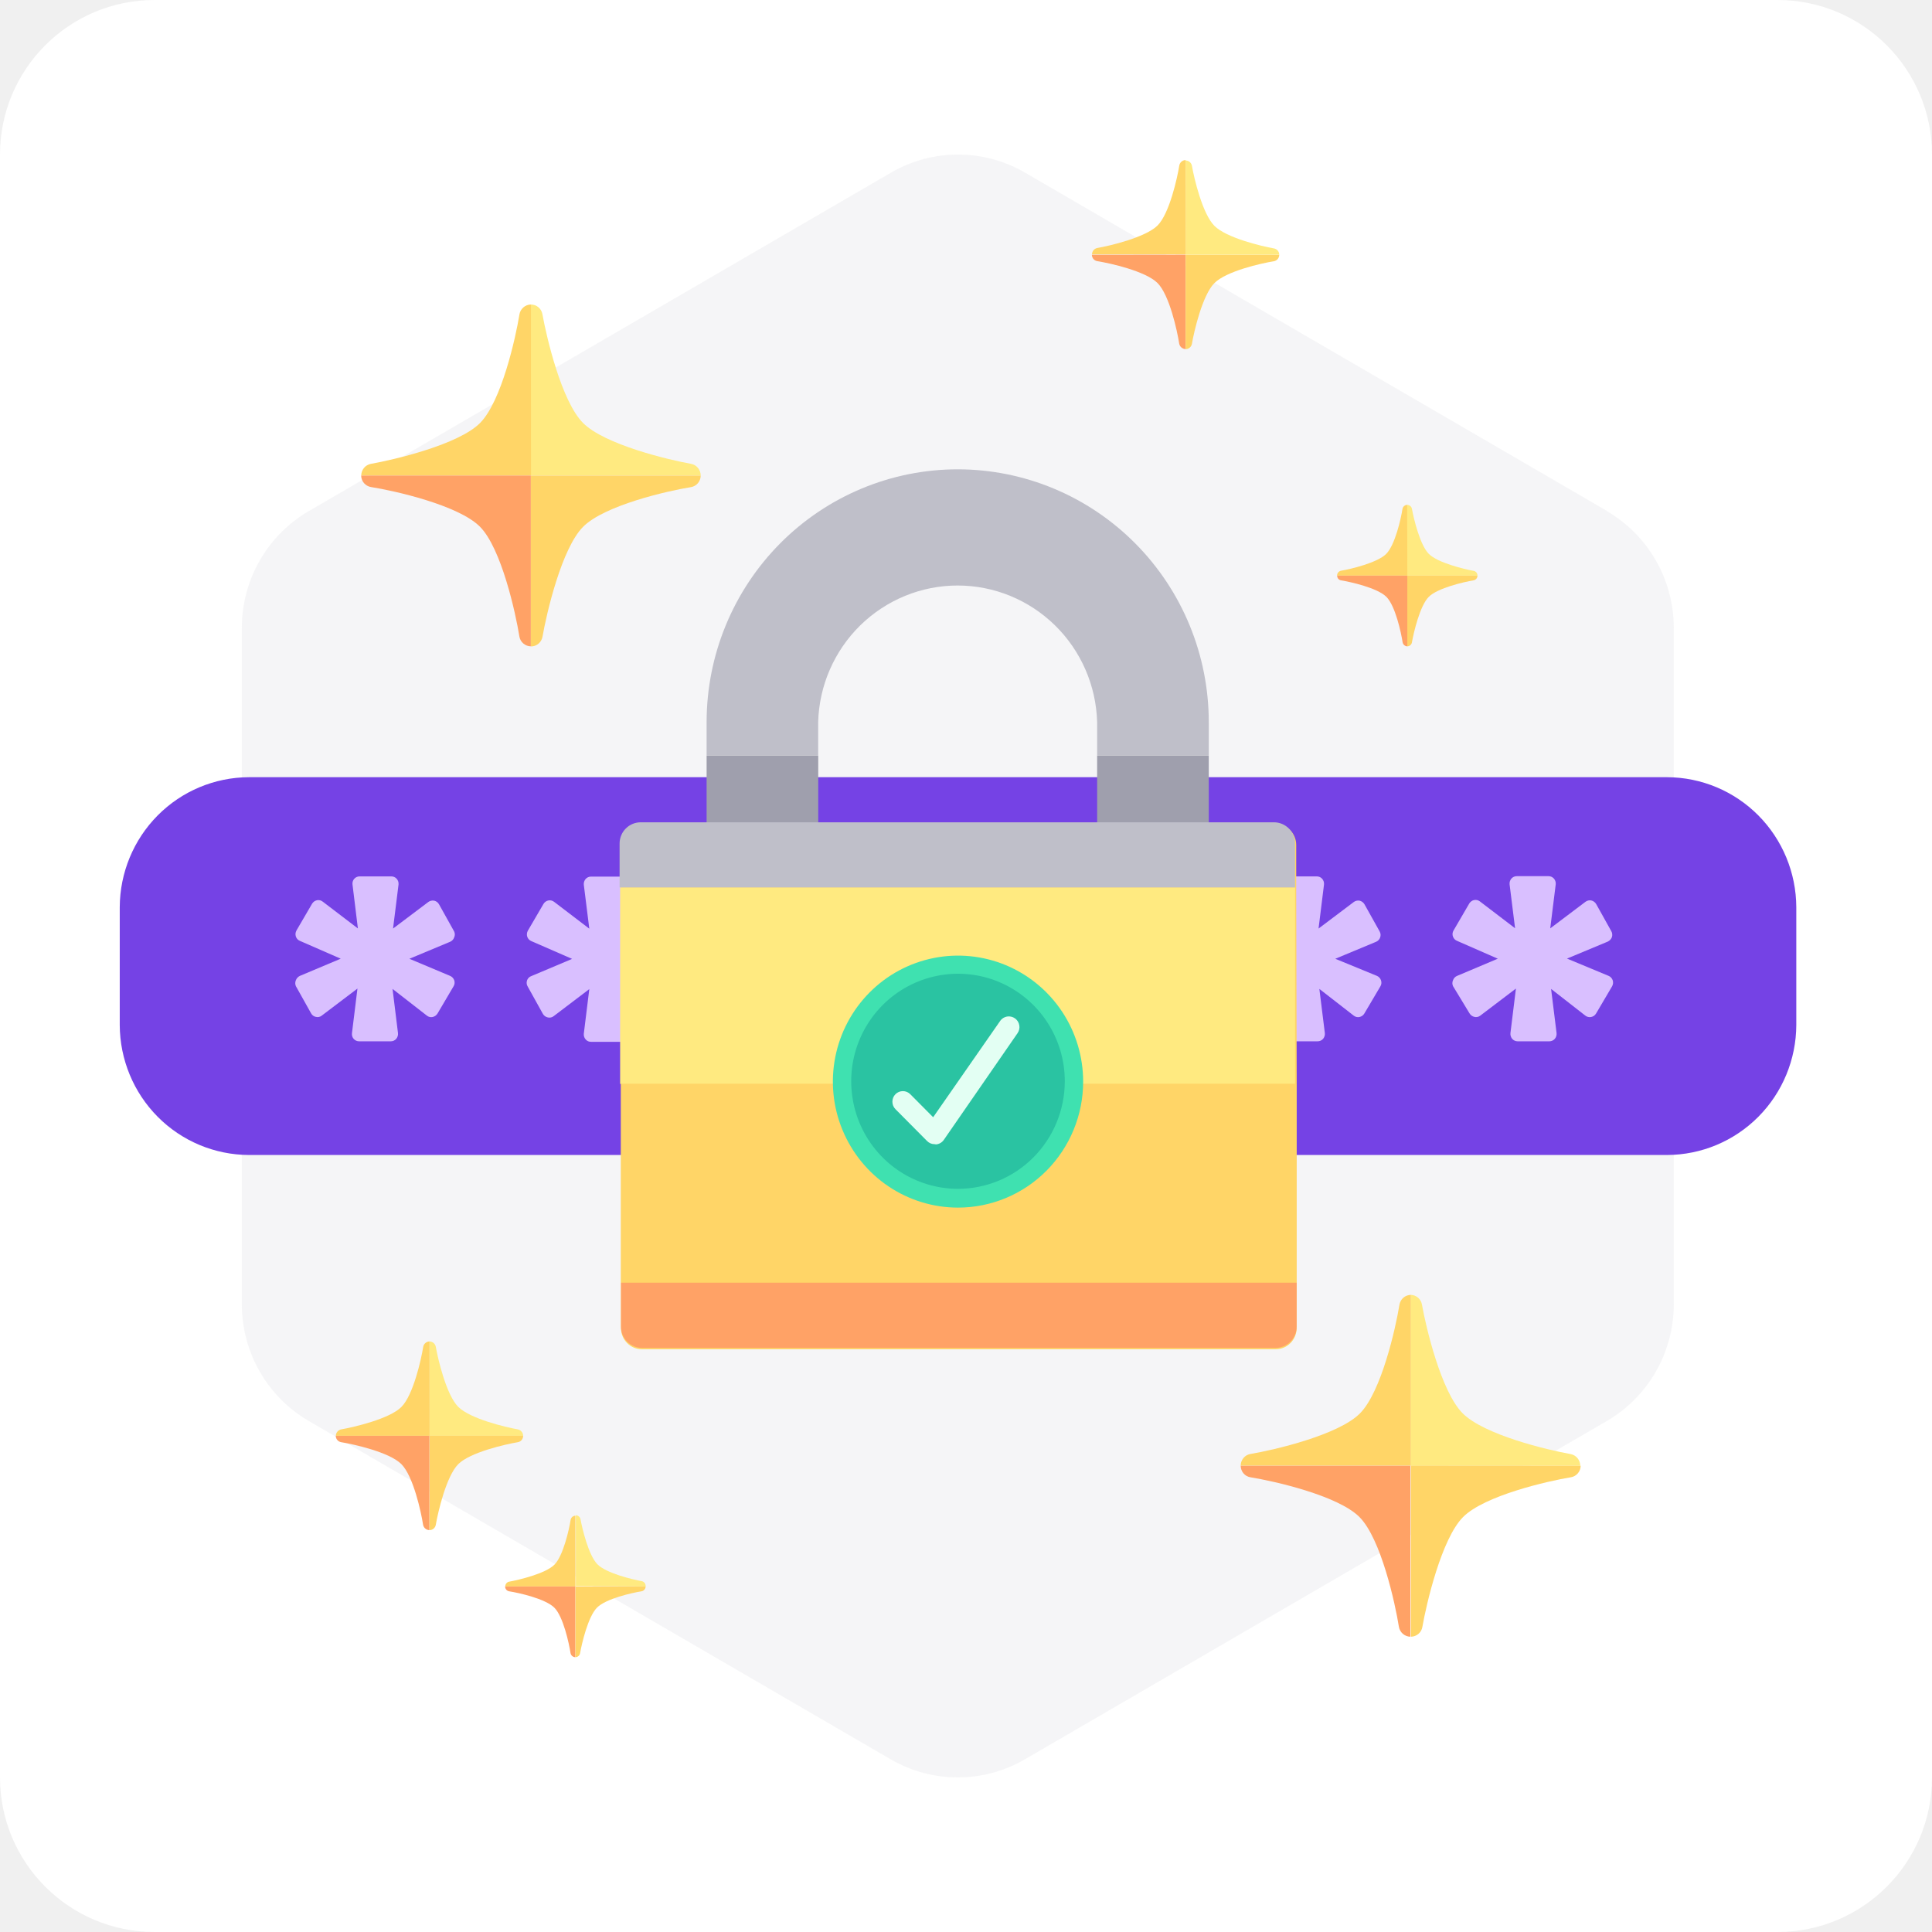
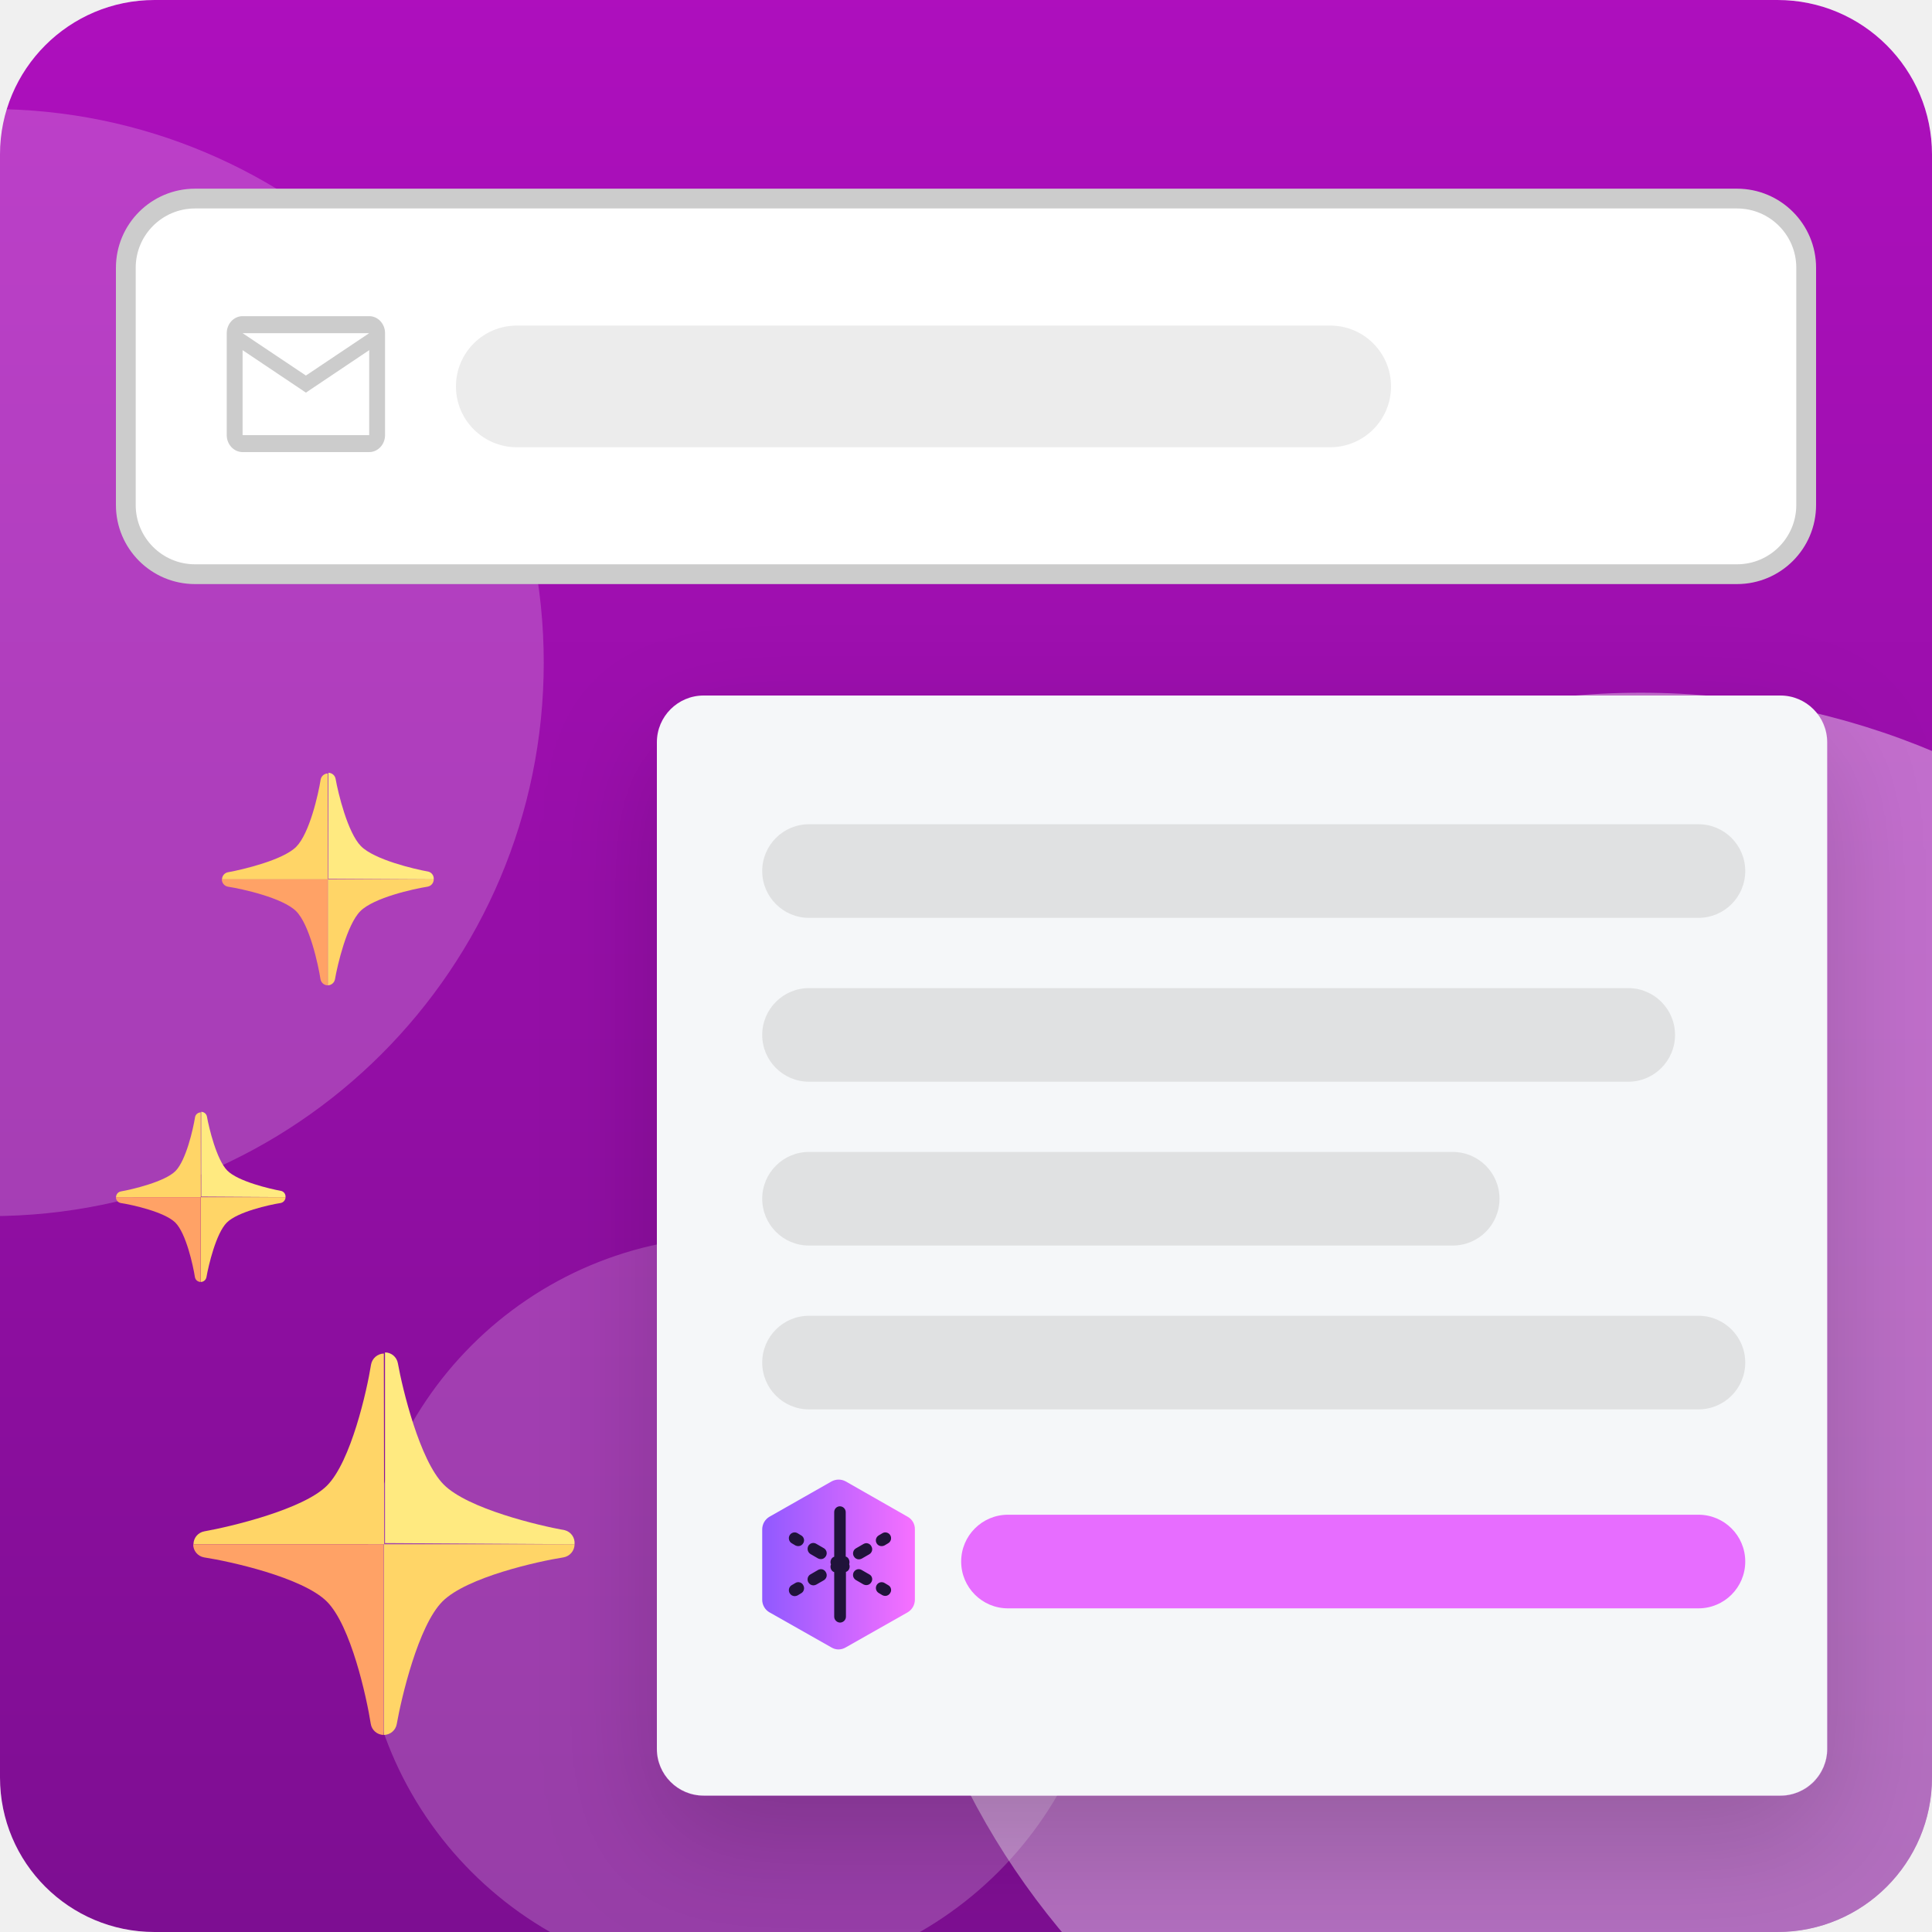
<svg xmlns="http://www.w3.org/2000/svg" width="50" height="50" viewBox="0 0 50 50" fill="none">
-   <rect width="50" height="50" rx="4" fill="white" />
-   <g clip-path="url(#clip0_71_1093)">
-     <path opacity="0.15" d="M41.587 13.222L26.527 4.467C26 4.16 25.402 3.999 24.793 3.999C24.185 3.999 23.587 4.16 23.06 4.467L8 13.222C7.471 13.528 7.032 13.968 6.726 14.499C6.42 15.03 6.259 15.633 6.258 16.247V33.758C6.259 34.371 6.42 34.972 6.725 35.502C7.03 36.032 7.468 36.472 7.995 36.778L23.054 45.533C23.582 45.839 24.18 46 24.788 46C25.396 46 25.994 45.839 26.521 45.533L41.581 36.778C42.108 36.472 42.546 36.032 42.851 35.502C43.156 34.972 43.316 34.371 43.318 33.758V16.247C43.317 15.635 43.157 15.034 42.853 14.504C42.549 13.974 42.113 13.534 41.587 13.228V13.222Z" fill="#BFBFC9" />
-     <path d="M43.211 21.421H7.106C6.018 21.421 5.135 22.309 5.135 23.405V26.09C5.135 27.186 6.018 28.074 7.106 28.074H43.211C44.3 28.074 45.182 27.186 45.182 26.09V23.405C45.182 22.309 44.3 21.421 43.211 21.421Z" fill="#D9BFFF" />
-     <path d="M43.148 20.114H6.438C5.554 20.118 4.706 20.473 4.081 21.103C3.456 21.733 3.103 22.586 3.099 23.477V26.529C3.103 27.419 3.456 28.273 4.081 28.902C4.706 29.532 5.554 29.887 6.438 29.891H43.148C44.033 29.887 44.88 29.532 45.506 28.902C46.131 28.273 46.484 27.419 46.488 26.529V23.477C46.484 22.586 46.131 21.733 45.506 21.103C44.88 20.473 44.033 20.118 43.148 20.114ZM11.647 25.255C11.672 25.266 11.695 25.281 11.714 25.301C11.732 25.321 11.747 25.345 11.756 25.37C11.765 25.396 11.767 25.424 11.764 25.451C11.761 25.478 11.752 25.504 11.737 25.527L11.323 26.23C11.309 26.253 11.291 26.272 11.269 26.288C11.248 26.303 11.223 26.314 11.197 26.32C11.171 26.326 11.144 26.325 11.118 26.319C11.092 26.313 11.068 26.301 11.047 26.284L10.159 25.593L10.3 26.737C10.303 26.764 10.3 26.791 10.292 26.816C10.284 26.842 10.271 26.865 10.254 26.886C10.236 26.906 10.215 26.922 10.19 26.933C10.166 26.944 10.139 26.949 10.113 26.949H9.295C9.268 26.949 9.241 26.944 9.217 26.933C9.193 26.922 9.171 26.906 9.153 26.886C9.135 26.866 9.123 26.842 9.115 26.816C9.107 26.791 9.106 26.764 9.109 26.737L9.251 25.584L8.327 26.284C8.306 26.301 8.282 26.313 8.256 26.318C8.23 26.324 8.203 26.324 8.177 26.317C8.151 26.313 8.126 26.302 8.104 26.286C8.083 26.271 8.065 26.25 8.052 26.227L7.657 25.521C7.647 25.497 7.641 25.471 7.641 25.445C7.641 25.418 7.647 25.392 7.657 25.368C7.676 25.318 7.714 25.277 7.763 25.255L8.818 24.811L7.76 24.349C7.736 24.339 7.714 24.324 7.696 24.305C7.678 24.285 7.665 24.262 7.657 24.237C7.648 24.211 7.646 24.184 7.648 24.157C7.651 24.13 7.66 24.104 7.673 24.08L8.076 23.389C8.09 23.366 8.108 23.346 8.13 23.33C8.151 23.315 8.176 23.304 8.202 23.298C8.228 23.293 8.255 23.293 8.281 23.299C8.306 23.305 8.331 23.317 8.352 23.334L9.262 24.028L9.123 22.892C9.119 22.866 9.121 22.839 9.129 22.813C9.136 22.787 9.149 22.764 9.167 22.744C9.184 22.724 9.206 22.707 9.231 22.697C9.255 22.686 9.282 22.68 9.308 22.681H10.126C10.153 22.68 10.179 22.686 10.204 22.697C10.228 22.707 10.25 22.724 10.268 22.744C10.285 22.764 10.298 22.788 10.306 22.813C10.314 22.838 10.317 22.865 10.314 22.892L10.172 24.031L11.083 23.345C11.104 23.328 11.129 23.317 11.155 23.311C11.182 23.305 11.209 23.304 11.236 23.309C11.262 23.315 11.287 23.326 11.308 23.342C11.33 23.358 11.348 23.379 11.361 23.402L11.753 24.105C11.765 24.13 11.771 24.156 11.771 24.183C11.771 24.21 11.765 24.237 11.753 24.262C11.745 24.287 11.731 24.31 11.712 24.329C11.694 24.349 11.672 24.364 11.647 24.374L10.595 24.813L11.647 25.255ZM17.644 25.255C17.667 25.265 17.688 25.278 17.705 25.296C17.723 25.313 17.737 25.334 17.746 25.357C17.756 25.38 17.761 25.405 17.761 25.43C17.761 25.454 17.757 25.479 17.747 25.502L17.734 25.53L17.319 26.232C17.307 26.254 17.29 26.273 17.27 26.288C17.25 26.302 17.228 26.313 17.203 26.32C17.179 26.326 17.154 26.327 17.13 26.323C17.105 26.32 17.082 26.311 17.06 26.298H17.047L16.161 25.607L16.303 26.751C16.305 26.778 16.302 26.804 16.294 26.83C16.287 26.855 16.274 26.879 16.256 26.899C16.239 26.919 16.217 26.936 16.192 26.947C16.168 26.957 16.141 26.963 16.115 26.962H15.297C15.27 26.963 15.244 26.957 15.219 26.947C15.195 26.936 15.173 26.919 15.155 26.899C15.138 26.879 15.125 26.855 15.117 26.83C15.109 26.804 15.106 26.778 15.109 26.751L15.251 25.598L14.329 26.298C14.308 26.315 14.283 26.326 14.257 26.332C14.23 26.338 14.203 26.337 14.177 26.331C14.151 26.326 14.126 26.314 14.104 26.299C14.083 26.283 14.065 26.264 14.051 26.241L13.659 25.535C13.646 25.514 13.637 25.491 13.632 25.467C13.628 25.443 13.629 25.418 13.634 25.394C13.639 25.37 13.649 25.348 13.663 25.327C13.678 25.307 13.695 25.29 13.716 25.277L13.751 25.261L14.806 24.816L13.749 24.355C13.724 24.345 13.703 24.329 13.685 24.31C13.667 24.291 13.653 24.267 13.645 24.242C13.637 24.217 13.634 24.189 13.637 24.162C13.64 24.135 13.648 24.109 13.661 24.086L14.065 23.394C14.078 23.371 14.097 23.351 14.118 23.336C14.14 23.32 14.164 23.309 14.19 23.304C14.216 23.298 14.243 23.299 14.269 23.305C14.295 23.311 14.319 23.323 14.34 23.339L15.251 24.034L15.109 22.897C15.106 22.871 15.109 22.844 15.117 22.819C15.125 22.793 15.138 22.77 15.155 22.749C15.173 22.729 15.195 22.713 15.219 22.702C15.244 22.691 15.27 22.686 15.297 22.686H16.115C16.141 22.686 16.168 22.691 16.192 22.702C16.217 22.713 16.239 22.729 16.256 22.749C16.274 22.77 16.287 22.793 16.294 22.819C16.302 22.844 16.305 22.871 16.303 22.897L16.161 24.037L17.071 23.35C17.093 23.334 17.117 23.322 17.144 23.316C17.17 23.31 17.197 23.309 17.224 23.315C17.25 23.321 17.275 23.332 17.296 23.348C17.318 23.364 17.336 23.385 17.349 23.408L17.742 24.111C17.755 24.132 17.763 24.155 17.767 24.18C17.771 24.205 17.77 24.23 17.764 24.254C17.758 24.278 17.748 24.301 17.733 24.321C17.719 24.341 17.7 24.358 17.679 24.371L17.649 24.385L16.594 24.824L17.644 25.255ZM23.64 25.255C23.663 25.265 23.684 25.278 23.702 25.296C23.719 25.313 23.733 25.334 23.743 25.357C23.753 25.38 23.758 25.405 23.758 25.43C23.758 25.454 23.753 25.479 23.744 25.502L23.73 25.53L23.316 26.232C23.302 26.256 23.284 26.276 23.262 26.291C23.239 26.307 23.214 26.318 23.188 26.323C23.162 26.328 23.135 26.327 23.109 26.321C23.083 26.315 23.059 26.303 23.038 26.287L22.152 25.596L22.291 26.74C22.295 26.767 22.293 26.793 22.285 26.819C22.278 26.845 22.265 26.868 22.247 26.888C22.23 26.909 22.208 26.925 22.183 26.936C22.159 26.946 22.133 26.952 22.106 26.951H21.288C21.261 26.952 21.235 26.946 21.21 26.936C21.186 26.925 21.164 26.909 21.146 26.888C21.129 26.868 21.116 26.844 21.108 26.819C21.1 26.794 21.097 26.767 21.1 26.74L21.242 25.587L20.32 26.287C20.299 26.304 20.274 26.316 20.248 26.321C20.221 26.327 20.194 26.326 20.168 26.32C20.142 26.314 20.117 26.303 20.096 26.288C20.074 26.272 20.056 26.253 20.042 26.23L19.65 25.524C19.636 25.501 19.628 25.475 19.626 25.449C19.623 25.422 19.627 25.395 19.636 25.37C19.645 25.346 19.659 25.323 19.676 25.303C19.694 25.284 19.716 25.268 19.74 25.258L20.795 24.813L19.74 24.352C19.715 24.342 19.693 24.327 19.675 24.307C19.656 24.288 19.642 24.265 19.634 24.24C19.625 24.214 19.622 24.187 19.625 24.16C19.628 24.133 19.637 24.107 19.65 24.083L20.056 23.392C20.068 23.37 20.084 23.352 20.104 23.337C20.123 23.322 20.145 23.311 20.169 23.304C20.192 23.298 20.217 23.296 20.241 23.299C20.265 23.303 20.288 23.311 20.309 23.323H20.329L21.239 24.017L21.097 22.881C21.095 22.854 21.097 22.828 21.105 22.802C21.113 22.777 21.126 22.753 21.144 22.733C21.161 22.712 21.183 22.696 21.208 22.686C21.232 22.675 21.259 22.669 21.285 22.67H22.103C22.13 22.669 22.156 22.675 22.181 22.686C22.205 22.696 22.227 22.712 22.245 22.733C22.262 22.753 22.275 22.776 22.283 22.802C22.29 22.828 22.292 22.855 22.288 22.881L22.147 24.02L23.06 23.334C23.081 23.317 23.106 23.306 23.132 23.299C23.159 23.293 23.186 23.293 23.212 23.298C23.238 23.304 23.263 23.315 23.284 23.331C23.305 23.348 23.322 23.368 23.335 23.392L23.73 24.094C23.743 24.115 23.752 24.139 23.756 24.164C23.76 24.188 23.759 24.213 23.753 24.238C23.747 24.262 23.736 24.285 23.722 24.305C23.707 24.325 23.689 24.342 23.668 24.355L23.638 24.369L22.583 24.808L23.64 25.255ZM29.637 25.255C29.662 25.266 29.684 25.282 29.702 25.302C29.72 25.322 29.734 25.345 29.743 25.37C29.752 25.396 29.754 25.424 29.752 25.45C29.749 25.477 29.74 25.503 29.727 25.527L29.31 26.23C29.296 26.253 29.278 26.272 29.257 26.288C29.235 26.303 29.21 26.314 29.184 26.32C29.158 26.325 29.132 26.325 29.106 26.318C29.08 26.312 29.056 26.301 29.035 26.284L28.146 25.593L28.288 26.737C28.291 26.762 28.289 26.788 28.282 26.812C28.275 26.836 28.264 26.858 28.248 26.878C28.233 26.898 28.214 26.914 28.192 26.926C28.17 26.938 28.146 26.946 28.122 26.949H27.285C27.258 26.949 27.232 26.944 27.208 26.933C27.184 26.922 27.163 26.906 27.146 26.886C27.127 26.866 27.114 26.842 27.106 26.817C27.098 26.791 27.095 26.764 27.099 26.737L27.241 25.584L26.317 26.284C26.296 26.301 26.272 26.313 26.246 26.318C26.22 26.324 26.193 26.324 26.167 26.317C26.141 26.313 26.116 26.302 26.094 26.286C26.073 26.271 26.055 26.25 26.042 26.227L25.649 25.521C25.636 25.498 25.628 25.473 25.625 25.446C25.622 25.42 25.625 25.393 25.633 25.368C25.652 25.318 25.691 25.277 25.739 25.255L26.794 24.811L25.736 24.349C25.712 24.339 25.69 24.324 25.672 24.305C25.655 24.285 25.641 24.262 25.633 24.237C25.625 24.211 25.622 24.184 25.625 24.157C25.628 24.13 25.636 24.104 25.649 24.08L26.053 23.389C26.065 23.367 26.082 23.348 26.102 23.333C26.122 23.319 26.144 23.308 26.169 23.302C26.193 23.295 26.218 23.294 26.242 23.298C26.267 23.301 26.29 23.31 26.312 23.323H26.325L27.236 24.017L27.094 22.881C27.09 22.854 27.092 22.827 27.1 22.802C27.108 22.776 27.122 22.752 27.14 22.733C27.157 22.713 27.179 22.697 27.203 22.686C27.227 22.675 27.253 22.669 27.279 22.67H28.097C28.123 22.67 28.149 22.676 28.174 22.687C28.198 22.698 28.219 22.714 28.236 22.734C28.254 22.754 28.267 22.777 28.275 22.802C28.283 22.828 28.285 22.855 28.282 22.881L28.141 24.02L29.054 23.334C29.075 23.318 29.099 23.306 29.125 23.3C29.151 23.294 29.177 23.293 29.204 23.298C29.23 23.304 29.255 23.315 29.276 23.331C29.298 23.347 29.316 23.368 29.329 23.392L29.721 24.094C29.735 24.118 29.743 24.144 29.746 24.171C29.748 24.198 29.744 24.225 29.735 24.251C29.727 24.276 29.713 24.298 29.695 24.318C29.677 24.337 29.656 24.352 29.631 24.363L28.577 24.802L29.637 25.255ZM35.634 25.255C35.659 25.265 35.681 25.281 35.699 25.301C35.718 25.321 35.732 25.345 35.74 25.37C35.749 25.396 35.753 25.423 35.75 25.451C35.747 25.478 35.738 25.504 35.724 25.527L35.309 26.23C35.296 26.253 35.278 26.272 35.256 26.288C35.234 26.303 35.21 26.314 35.184 26.32C35.158 26.326 35.131 26.325 35.105 26.319C35.079 26.313 35.055 26.301 35.034 26.284L34.145 25.593L34.287 26.737C34.29 26.764 34.287 26.791 34.279 26.816C34.271 26.842 34.258 26.865 34.241 26.886C34.223 26.906 34.201 26.922 34.177 26.933C34.152 26.944 34.126 26.949 34.099 26.949H33.281C33.255 26.949 33.228 26.944 33.204 26.933C33.179 26.922 33.157 26.906 33.14 26.886C33.122 26.866 33.109 26.842 33.102 26.816C33.094 26.791 33.092 26.764 33.096 26.737L33.238 25.584L32.314 26.284C32.292 26.301 32.267 26.313 32.241 26.318C32.215 26.324 32.187 26.324 32.161 26.317C32.135 26.312 32.111 26.301 32.089 26.285C32.067 26.27 32.049 26.25 32.036 26.227L31.608 25.521C31.598 25.497 31.593 25.471 31.593 25.445C31.593 25.418 31.598 25.392 31.608 25.368C31.627 25.318 31.665 25.277 31.714 25.255L32.769 24.811L31.711 24.349C31.687 24.339 31.665 24.324 31.647 24.305C31.629 24.285 31.616 24.262 31.608 24.237C31.599 24.211 31.597 24.184 31.599 24.157C31.602 24.13 31.611 24.104 31.624 24.08L32.028 23.389C32.041 23.366 32.059 23.346 32.081 23.33C32.102 23.315 32.127 23.304 32.153 23.298C32.179 23.293 32.206 23.293 32.232 23.299C32.258 23.305 32.282 23.317 32.303 23.334L33.213 24.028L33.074 22.892C33.07 22.866 33.072 22.839 33.08 22.813C33.087 22.787 33.1 22.764 33.118 22.744C33.136 22.724 33.157 22.707 33.182 22.697C33.206 22.686 33.233 22.68 33.26 22.681H34.077C34.104 22.68 34.13 22.686 34.155 22.697C34.179 22.707 34.201 22.724 34.219 22.744C34.236 22.764 34.249 22.788 34.257 22.813C34.265 22.838 34.268 22.865 34.265 22.892L34.124 24.031L35.034 23.345C35.056 23.328 35.08 23.317 35.106 23.311C35.133 23.305 35.16 23.304 35.187 23.309C35.213 23.315 35.237 23.327 35.259 23.343C35.281 23.359 35.298 23.379 35.312 23.402L35.705 24.105C35.718 24.129 35.726 24.155 35.729 24.182C35.731 24.209 35.727 24.236 35.718 24.262C35.709 24.287 35.696 24.31 35.677 24.329C35.659 24.349 35.636 24.364 35.612 24.374L34.557 24.813L35.634 25.255ZM41.63 25.255C41.655 25.265 41.678 25.281 41.696 25.301C41.714 25.321 41.728 25.345 41.737 25.37C41.745 25.396 41.748 25.424 41.745 25.45C41.742 25.477 41.734 25.503 41.72 25.527L41.306 26.23C41.292 26.253 41.274 26.273 41.252 26.289C41.229 26.304 41.204 26.315 41.178 26.32C41.152 26.325 41.125 26.325 41.099 26.318C41.073 26.312 41.049 26.301 41.028 26.284L40.142 25.593L40.284 26.737C40.286 26.764 40.284 26.791 40.276 26.816C40.268 26.842 40.255 26.865 40.237 26.886C40.22 26.906 40.198 26.922 40.173 26.933C40.149 26.944 40.122 26.949 40.096 26.949H39.278C39.251 26.949 39.225 26.944 39.2 26.933C39.176 26.922 39.154 26.906 39.136 26.886C39.119 26.865 39.106 26.842 39.098 26.816C39.09 26.791 39.087 26.764 39.09 26.737L39.232 25.584L38.31 26.284C38.289 26.301 38.264 26.313 38.238 26.318C38.211 26.324 38.184 26.324 38.158 26.317C38.132 26.312 38.107 26.301 38.086 26.285C38.064 26.27 38.046 26.25 38.032 26.227L37.604 25.521C37.593 25.497 37.587 25.471 37.587 25.445C37.587 25.418 37.593 25.392 37.604 25.368C37.613 25.342 37.627 25.319 37.645 25.3C37.664 25.28 37.686 25.265 37.711 25.255L38.763 24.811L37.708 24.349C37.663 24.331 37.626 24.295 37.607 24.25C37.587 24.205 37.586 24.154 37.604 24.108L37.621 24.075L38.024 23.383C38.038 23.36 38.056 23.34 38.078 23.325C38.099 23.309 38.123 23.298 38.15 23.293C38.176 23.288 38.202 23.288 38.228 23.294C38.254 23.3 38.278 23.312 38.299 23.328L39.21 24.023L39.068 22.886C39.066 22.86 39.068 22.833 39.076 22.808C39.084 22.782 39.097 22.759 39.114 22.738C39.132 22.718 39.154 22.702 39.178 22.691C39.203 22.68 39.229 22.675 39.256 22.675H40.074C40.101 22.675 40.127 22.68 40.152 22.691C40.176 22.702 40.198 22.718 40.216 22.738C40.233 22.759 40.246 22.782 40.254 22.808C40.262 22.833 40.265 22.86 40.262 22.886L40.12 24.026L41.031 23.339C41.052 23.323 41.077 23.311 41.103 23.305C41.129 23.299 41.157 23.298 41.183 23.304C41.209 23.31 41.234 23.321 41.255 23.337C41.277 23.353 41.295 23.374 41.309 23.397L41.701 24.1C41.714 24.123 41.722 24.149 41.724 24.176C41.727 24.203 41.723 24.23 41.715 24.256C41.695 24.306 41.657 24.346 41.608 24.369L40.554 24.808L41.63 25.255Z" fill="#7542E5" />
-     <path d="M33.559 33.237V28.091L33.546 23.007V21.868C33.546 21.723 33.488 21.583 33.386 21.48C33.284 21.377 33.145 21.319 33.001 21.319H16.616C16.471 21.319 16.333 21.377 16.231 21.48C16.128 21.583 16.071 21.723 16.071 21.868V34.371C16.071 34.516 16.128 34.656 16.231 34.759C16.333 34.862 16.471 34.919 16.616 34.919H33.011C33.156 34.919 33.295 34.862 33.397 34.759C33.499 34.656 33.557 34.516 33.557 34.371L33.559 33.237Z" fill="#FFD567" />
-     <path d="M16.049 22.966V28.052H33.516V22.966H16.049Z" fill="#FFEA80" />
-     <path d="M16.071 33.196H33.538V28.052H16.071V33.196Z" fill="#FFD567" />
-     <path d="M18.287 19.557H21.176V21.83H18.287V19.557Z" fill="#9F9FAD" />
-     <path d="M28.394 19.557H31.283V21.83H28.394V19.557Z" fill="#9F9FAD" />
-     <path d="M16.071 34.335C16.071 34.48 16.128 34.62 16.231 34.723C16.333 34.826 16.471 34.884 16.616 34.884H33.011C33.156 34.884 33.295 34.826 33.397 34.723C33.499 34.62 33.557 34.48 33.557 34.335V33.196H16.071V34.335Z" fill="#FFA266" />
-     <path d="M33.516 21.83C33.516 21.684 33.458 21.544 33.356 21.442C33.254 21.339 33.115 21.281 32.971 21.281H16.581C16.436 21.281 16.297 21.339 16.195 21.442C16.093 21.544 16.035 21.684 16.035 21.83V22.966H33.516V21.83Z" fill="#BFBFC9" />
-     <path d="M31.283 18.69C31.283 16.954 30.599 15.29 29.38 14.063C28.161 12.836 26.509 12.146 24.785 12.146C23.062 12.146 21.409 12.836 20.19 14.063C18.972 15.29 18.287 16.954 18.287 18.69V19.557H21.174V18.69C21.199 17.743 21.591 16.844 22.265 16.183C22.94 15.523 23.843 15.153 24.784 15.153C25.724 15.153 26.628 15.523 27.302 16.183C27.977 16.844 28.368 17.743 28.394 18.69V19.557H31.283V18.69Z" fill="#BFBFC9" />
-     <path d="M24.793 31.253C24.153 31.253 23.527 31.061 22.994 30.703C22.462 30.345 22.047 29.835 21.802 29.24C21.556 28.644 21.492 27.988 21.617 27.356C21.742 26.723 22.051 26.142 22.504 25.686C22.956 25.23 23.533 24.92 24.162 24.794C24.79 24.668 25.441 24.733 26.032 24.979C26.624 25.226 27.13 25.644 27.486 26.18C27.842 26.716 28.032 27.347 28.032 27.992C28.032 28.857 27.69 29.686 27.083 30.298C26.476 30.909 25.652 31.253 24.793 31.253Z" fill="#3FE1B0" />
-     <path d="M24.793 30.767C24.247 30.767 23.712 30.603 23.258 30.298C22.803 29.992 22.449 29.557 22.24 29.049C22.031 28.54 21.976 27.98 22.082 27.441C22.189 26.901 22.452 26.405 22.839 26.015C23.225 25.626 23.718 25.361 24.254 25.254C24.79 25.146 25.346 25.201 25.851 25.412C26.356 25.623 26.788 25.98 27.091 26.437C27.395 26.895 27.557 27.433 27.557 27.983C27.556 28.721 27.265 29.429 26.747 29.951C26.229 30.473 25.526 30.766 24.793 30.767Z" fill="#2AC3A2" />
-     <path d="M24.186 29.611C24.149 29.611 24.114 29.604 24.081 29.59C24.047 29.575 24.017 29.555 23.992 29.529L23.174 28.705C23.123 28.654 23.095 28.584 23.095 28.512C23.095 28.439 23.123 28.37 23.174 28.318C23.225 28.267 23.294 28.238 23.366 28.238C23.438 28.238 23.508 28.267 23.558 28.318L24.15 28.914L25.884 26.422C25.904 26.392 25.931 26.367 25.961 26.347C25.992 26.328 26.026 26.314 26.061 26.308C26.097 26.302 26.133 26.303 26.169 26.311C26.204 26.319 26.237 26.334 26.267 26.355C26.296 26.375 26.321 26.402 26.341 26.433C26.36 26.463 26.373 26.498 26.379 26.533C26.386 26.569 26.385 26.606 26.377 26.641C26.369 26.677 26.354 26.71 26.333 26.74L24.425 29.501C24.402 29.534 24.373 29.561 24.338 29.581C24.304 29.601 24.266 29.613 24.226 29.617L24.186 29.611Z" fill="#E3FFF3" />
-     <path d="M18.134 12.306C18.134 12.234 18.109 12.164 18.063 12.109C18.017 12.054 17.954 12.016 17.884 12.004C17.295 11.899 15.649 11.507 15.09 10.947C14.531 10.387 14.144 8.724 14.038 8.133C14.026 8.063 13.99 7.998 13.935 7.952C13.881 7.906 13.812 7.881 13.74 7.881V12.306H18.134Z" fill="#FFEA80" />
-     <path d="M13.741 7.881C13.669 7.881 13.6 7.907 13.546 7.954C13.491 8.001 13.455 8.065 13.443 8.136C13.348 8.729 12.98 10.387 12.424 10.947C11.868 11.507 10.197 11.899 9.6 12.004C9.53 12.017 9.466 12.054 9.42 12.109C9.375 12.164 9.349 12.234 9.349 12.306H13.743L13.741 7.881Z" fill="#FFD567" />
-     <path d="M13.74 12.306V16.73C13.812 16.73 13.881 16.705 13.936 16.659C13.991 16.612 14.027 16.548 14.04 16.478C14.144 15.877 14.534 14.194 15.09 13.634C15.646 13.074 17.292 12.701 17.881 12.607C17.951 12.596 18.016 12.559 18.062 12.505C18.108 12.45 18.134 12.38 18.134 12.308H13.74V12.306Z" fill="#FFD567" />
-     <path d="M9.347 12.306C9.347 12.378 9.373 12.448 9.42 12.503C9.467 12.557 9.532 12.594 9.603 12.605C10.197 12.698 11.865 13.071 12.421 13.631C12.977 14.191 13.345 15.868 13.441 16.469C13.452 16.541 13.488 16.606 13.543 16.653C13.597 16.7 13.666 16.726 13.738 16.727V12.306H9.347Z" fill="#FFA266" />
-     <path d="M38.237 14.897C38.238 14.867 38.228 14.838 38.209 14.815C38.189 14.792 38.163 14.777 38.133 14.773C37.891 14.729 37.206 14.565 36.977 14.334C36.748 14.103 36.585 13.415 36.541 13.17C36.536 13.141 36.521 13.115 36.499 13.096C36.476 13.077 36.448 13.066 36.419 13.066V14.897H38.237Z" fill="#FFEA80" />
-     <path d="M36.419 13.066C36.389 13.066 36.361 13.077 36.339 13.096C36.316 13.115 36.301 13.141 36.296 13.17C36.258 13.417 36.105 14.103 35.876 14.334C35.647 14.565 34.952 14.729 34.707 14.77C34.678 14.776 34.651 14.791 34.632 14.814C34.613 14.838 34.603 14.867 34.603 14.897H36.421L36.419 13.066Z" fill="#FFD567" />
-     <path d="M36.419 14.897V16.727C36.448 16.727 36.476 16.717 36.499 16.698C36.521 16.679 36.536 16.652 36.541 16.623C36.585 16.373 36.746 15.676 36.977 15.446C37.209 15.215 37.888 15.061 38.13 15.02C38.16 15.016 38.187 15.001 38.207 14.979C38.226 14.956 38.237 14.927 38.237 14.897H36.419Z" fill="#FFD567" />
-     <path d="M34.606 14.897C34.605 14.927 34.615 14.956 34.634 14.979C34.653 15.001 34.68 15.016 34.71 15.02C34.958 15.061 35.647 15.215 35.879 15.446C36.111 15.676 36.261 16.373 36.299 16.62C36.304 16.65 36.319 16.677 36.341 16.696C36.363 16.715 36.392 16.727 36.421 16.727V14.897H34.606Z" fill="#FFA266" />
-     <path d="M13.539 37.159C13.539 37.119 13.525 37.081 13.499 37.05C13.474 37.02 13.439 36.999 13.4 36.992C13.075 36.934 12.168 36.717 11.86 36.41C11.552 36.102 11.336 35.183 11.279 34.856C11.272 34.818 11.252 34.782 11.222 34.757C11.192 34.731 11.155 34.717 11.116 34.716V37.159H13.539Z" fill="#FFEA80" />
-     <path d="M11.116 34.716C11.076 34.717 11.038 34.732 11.008 34.758C10.978 34.784 10.958 34.82 10.952 34.859C10.9 35.186 10.696 36.1 10.39 36.41C10.085 36.72 9.161 36.934 8.831 36.992C8.792 36.999 8.757 37.02 8.732 37.05C8.706 37.081 8.692 37.119 8.692 37.159H11.118L11.116 34.716Z" fill="#FFD567" />
-     <path d="M11.116 37.159V39.599C11.155 39.6 11.193 39.586 11.223 39.56C11.253 39.534 11.273 39.498 11.279 39.459C11.336 39.127 11.552 38.199 11.86 37.892C12.168 37.585 13.075 37.379 13.4 37.324C13.439 37.318 13.474 37.298 13.5 37.268C13.525 37.237 13.539 37.199 13.539 37.159H11.116Z" fill="#FFD567" />
-     <path d="M8.69 37.159C8.69 37.199 8.704 37.238 8.73 37.268C8.756 37.298 8.792 37.318 8.831 37.324C9.161 37.379 10.08 37.582 10.388 37.892C10.696 38.202 10.898 39.127 10.949 39.459C10.956 39.498 10.976 39.534 11.006 39.559C11.036 39.585 11.074 39.599 11.113 39.599V37.159H8.69Z" fill="#FFA266" />
-     <path d="M40.897 37.933C40.897 37.861 40.872 37.792 40.826 37.737C40.78 37.681 40.717 37.644 40.646 37.631C40.057 37.527 38.408 37.135 37.852 36.575C37.296 36.015 36.904 34.351 36.8 33.761C36.788 33.693 36.753 33.631 36.701 33.585C36.649 33.54 36.583 33.514 36.514 33.511V37.936L40.897 37.933Z" fill="#FFEA80" />
-     <path d="M36.514 33.511C36.443 33.512 36.373 33.538 36.319 33.584C36.265 33.631 36.229 33.696 36.217 33.767C36.122 34.36 35.751 36.017 35.197 36.577C34.644 37.137 32.971 37.527 32.36 37.629C32.289 37.641 32.226 37.678 32.18 37.733C32.134 37.789 32.109 37.858 32.109 37.931H36.514V33.511Z" fill="#FFD567" />
-     <path d="M36.514 37.933V42.358C36.585 42.357 36.654 42.332 36.708 42.286C36.763 42.24 36.799 42.176 36.811 42.105C36.915 41.504 37.307 39.822 37.863 39.262C38.419 38.702 40.066 38.328 40.652 38.232C40.723 38.221 40.788 38.185 40.834 38.13C40.882 38.075 40.907 38.005 40.908 37.933H36.514Z" fill="#FFD567" />
-     <path d="M32.109 37.933C32.109 38.005 32.135 38.075 32.181 38.13C32.227 38.185 32.292 38.221 32.363 38.232C32.96 38.328 34.628 38.702 35.184 39.262C35.74 39.822 36.108 41.498 36.203 42.1C36.215 42.171 36.251 42.236 36.305 42.283C36.36 42.33 36.429 42.357 36.5 42.358V37.933H32.109Z" fill="#FFA266" />
-     <path d="M16.709 41.057C16.712 41.027 16.704 40.997 16.687 40.972C16.67 40.948 16.645 40.93 16.616 40.922C16.371 40.878 15.689 40.716 15.46 40.483C15.232 40.25 15.068 39.563 15.024 39.319C15.019 39.29 15.004 39.264 14.982 39.245C14.959 39.226 14.931 39.215 14.902 39.215V41.046L16.709 41.057Z" fill="#FFEA80" />
-     <path d="M14.891 39.226C14.861 39.227 14.833 39.238 14.81 39.258C14.788 39.277 14.773 39.304 14.768 39.333C14.73 39.577 14.577 40.264 14.348 40.494C14.119 40.725 13.424 40.889 13.179 40.933C13.15 40.938 13.124 40.953 13.105 40.976C13.086 40.999 13.076 41.027 13.075 41.057H14.893L14.891 39.226Z" fill="#FFD567" />
-     <path d="M14.891 41.057V42.888C14.92 42.887 14.948 42.877 14.971 42.858C14.993 42.839 15.008 42.812 15.013 42.783C15.057 42.533 15.218 41.839 15.45 41.606C15.681 41.372 16.36 41.221 16.602 41.183C16.632 41.178 16.659 41.162 16.678 41.139C16.698 41.116 16.709 41.087 16.709 41.057H14.891Z" fill="#FFD567" />
-     <path d="M13.073 41.057C13.072 41.087 13.082 41.116 13.101 41.139C13.12 41.162 13.147 41.178 13.176 41.183C13.424 41.221 14.114 41.375 14.346 41.606C14.577 41.836 14.727 42.533 14.765 42.781C14.77 42.81 14.785 42.837 14.807 42.857C14.83 42.876 14.858 42.887 14.888 42.888V41.057H13.073Z" fill="#FFA266" />
-     <path d="M33.107 6.594C33.107 6.554 33.093 6.515 33.068 6.485C33.042 6.455 33.007 6.435 32.968 6.429C32.643 6.371 31.736 6.155 31.428 5.844C31.12 5.534 30.904 4.62 30.847 4.291C30.84 4.252 30.82 4.218 30.79 4.192C30.76 4.167 30.723 4.154 30.684 4.154V6.594H33.107Z" fill="#FFEA80" />
-     <path d="M30.684 4.143C30.644 4.143 30.606 4.157 30.576 4.183C30.547 4.208 30.527 4.244 30.52 4.283C30.468 4.609 30.264 5.526 29.959 5.834C29.653 6.141 28.729 6.361 28.399 6.418C28.361 6.425 28.326 6.445 28.3 6.475C28.275 6.505 28.261 6.543 28.261 6.583H30.686L30.684 4.143Z" fill="#FFD567" />
-     <path d="M30.684 6.594V9.037C30.723 9.036 30.761 9.022 30.79 8.996C30.82 8.971 30.84 8.936 30.847 8.897C30.904 8.565 31.12 7.637 31.428 7.327C31.736 7.017 32.643 6.813 32.968 6.761C33.006 6.754 33.041 6.734 33.067 6.704C33.092 6.674 33.106 6.636 33.107 6.597H30.684V6.594Z" fill="#FFD567" />
-     <path d="M28.258 6.594C28.258 6.634 28.272 6.672 28.298 6.703C28.324 6.733 28.36 6.753 28.399 6.759C28.729 6.811 29.648 7.017 29.956 7.324C30.264 7.631 30.466 8.559 30.517 8.891C30.524 8.93 30.544 8.966 30.574 8.992C30.603 9.018 30.642 9.033 30.681 9.034V6.591L28.258 6.594Z" fill="#FFA266" />
+   <g clip-path="url(#clip0_304_95)">
+     <rect width="50" height="50" rx="4" fill="white" />
+     <rect x="-11.455" y="-30" width="72.934" height="83.353" fill="url(#paint0_linear_304_95)" />
+     <circle opacity="0.2" cx="-0.254" cy="17.147" r="14.326" fill="white" />
+     <circle opacity="0.4" cx="42.464" cy="37.464" r="19.536" fill="white" />
+     <circle opacity="0.2" cx="19.021" cy="41.632" r="9.638" fill="white" />
+     <rect x="3.256" y="5.139" width="43.488" height="9.721" rx="1.791" fill="white" stroke="#CCCCCC" stroke-width="0.512" />
+     <g clip-path="url(#clip1_304_95)">
+       <path d="M9.965 8.622C9.965 8.38 9.781 8.182 9.555 8.182H6.278C6.052 8.182 5.868 8.38 5.868 8.622V11.261C5.868 11.502 6.052 11.7 6.278 11.7H9.555C9.781 11.7 9.965 11.502 9.965 11.261V8.622ZM9.555 8.622L7.917 9.719L6.278 8.622H9.555ZM9.555 11.261H6.278V9.062L7.917 10.161L9.555 9.062V11.261Z" fill="#CCCCCC" />
+     </g>
+     <rect x="11.8" y="8.426" width="24.2" height="3.148" rx="1.574" fill="#ECECEC" />
+     <g filter="url(#filter0_d_304_95)">
+       <rect x="17" y="18" width="30.287" height="28.47" rx="1.211" fill="#F5F7F9" />
+     </g>
+     <rect opacity="0.5" x="19.726" y="34.052" width="25.441" height="2.423" rx="1.211" fill="#CCCCCC" />
+     <rect opacity="0.5" x="19.726" y="29.812" width="19.081" height="2.423" rx="1.211" fill="#CCCCCC" />
+     <rect opacity="0.5" x="19.726" y="25.572" width="23.624" height="2.423" rx="1.211" fill="#CCCCCC" />
+     <rect opacity="0.5" x="19.726" y="21.331" width="25.441" height="2.423" rx="1.211" fill="#CCCCCC" />
+     <g clip-path="url(#clip2_304_95)">
+       <path d="M23.486 39.251L21.887 38.339C21.831 38.308 21.768 38.292 21.704 38.292C21.641 38.292 21.578 38.308 21.521 38.339L19.917 39.251C19.859 39.284 19.811 39.332 19.777 39.39C19.744 39.448 19.726 39.514 19.726 39.581V41.399C19.725 41.466 19.743 41.532 19.777 41.591C19.81 41.649 19.859 41.697 19.917 41.729L21.516 42.635C21.572 42.669 21.636 42.687 21.702 42.687C21.767 42.686 21.831 42.669 21.887 42.635L23.486 41.729C23.544 41.696 23.592 41.648 23.626 41.59C23.659 41.532 23.677 41.466 23.677 41.399V39.581C23.679 39.513 23.662 39.447 23.628 39.388C23.594 39.33 23.545 39.282 23.486 39.251V39.251Z" fill="url(#paint1_linear_304_95)" />
+       <path d="M20.587 40.966L20.491 41.023C20.474 41.032 20.459 41.045 20.447 41.061C20.435 41.077 20.426 41.094 20.421 41.113C20.416 41.133 20.414 41.153 20.417 41.172C20.419 41.192 20.425 41.211 20.435 41.228C20.448 41.252 20.466 41.272 20.489 41.286C20.512 41.3 20.538 41.307 20.565 41.308C20.59 41.307 20.615 41.302 20.638 41.291L20.733 41.234C20.751 41.224 20.766 41.211 20.778 41.196C20.79 41.18 20.799 41.162 20.804 41.143C20.809 41.124 20.811 41.104 20.808 41.084C20.806 41.065 20.799 41.046 20.79 41.029C20.781 41.01 20.769 40.994 20.754 40.981C20.738 40.968 20.721 40.958 20.702 40.953C20.683 40.947 20.663 40.945 20.643 40.947C20.623 40.949 20.604 40.956 20.587 40.966V40.966ZM21.172 40.63L20.976 40.744C20.958 40.753 20.943 40.766 20.931 40.782C20.919 40.797 20.91 40.815 20.905 40.834C20.9 40.853 20.898 40.873 20.901 40.893C20.903 40.913 20.909 40.932 20.919 40.949C20.932 40.972 20.95 40.992 20.973 41.007C20.996 41.021 21.022 41.028 21.049 41.029C21.074 41.028 21.099 41.023 21.122 41.011L21.319 40.898C21.336 40.888 21.351 40.875 21.363 40.859C21.375 40.844 21.384 40.826 21.39 40.807C21.395 40.788 21.396 40.768 21.394 40.748C21.391 40.728 21.385 40.709 21.375 40.692C21.366 40.674 21.354 40.658 21.339 40.645C21.324 40.632 21.306 40.622 21.287 40.616C21.268 40.61 21.248 40.609 21.229 40.611C21.209 40.613 21.19 40.62 21.172 40.63V40.63ZM21.966 40.351C21.958 40.335 21.947 40.321 21.934 40.309C21.92 40.297 21.904 40.288 21.887 40.283V39.137C21.887 39.117 21.884 39.096 21.876 39.078C21.868 39.059 21.857 39.042 21.843 39.028C21.829 39.014 21.812 39.002 21.794 38.995C21.775 38.987 21.755 38.983 21.735 38.983C21.716 38.983 21.696 38.987 21.678 38.995C21.66 39.003 21.644 39.014 21.63 39.029C21.616 39.043 21.606 39.06 21.599 39.078C21.592 39.097 21.588 39.117 21.589 39.137V40.288C21.572 40.293 21.556 40.302 21.543 40.314C21.529 40.326 21.518 40.34 21.51 40.356C21.5 40.376 21.494 40.398 21.493 40.421C21.492 40.444 21.496 40.466 21.505 40.487C21.496 40.508 21.492 40.531 21.493 40.553C21.494 40.576 21.5 40.598 21.51 40.618C21.518 40.634 21.529 40.649 21.543 40.661C21.556 40.672 21.572 40.681 21.589 40.687V41.838C21.589 41.879 21.605 41.918 21.634 41.946C21.662 41.975 21.701 41.992 21.741 41.992C21.781 41.992 21.82 41.975 21.849 41.946C21.877 41.918 21.893 41.879 21.893 41.838V40.681C21.91 40.675 21.926 40.667 21.939 40.655C21.953 40.643 21.964 40.629 21.972 40.613C21.982 40.593 21.988 40.57 21.989 40.548C21.99 40.525 21.986 40.502 21.977 40.481C21.991 40.438 21.986 40.391 21.966 40.351V40.351ZM22.349 39.957L22.152 40.071C22.135 40.081 22.12 40.094 22.108 40.109C22.096 40.125 22.087 40.143 22.082 40.162C22.077 40.181 22.075 40.201 22.078 40.221C22.08 40.24 22.086 40.259 22.096 40.276C22.109 40.3 22.127 40.32 22.15 40.334C22.173 40.348 22.199 40.356 22.226 40.356C22.251 40.356 22.276 40.35 22.299 40.339L22.496 40.225C22.513 40.215 22.528 40.203 22.54 40.187C22.552 40.171 22.561 40.154 22.567 40.135C22.572 40.115 22.573 40.095 22.571 40.076C22.568 40.056 22.562 40.037 22.552 40.02C22.544 40.002 22.531 39.986 22.516 39.973C22.501 39.96 22.483 39.95 22.464 39.944C22.445 39.938 22.425 39.936 22.405 39.938C22.386 39.941 22.367 39.947 22.349 39.957V39.957ZM22.816 40.014C22.841 40.014 22.866 40.008 22.889 39.997L22.985 39.94C23.002 39.931 23.017 39.917 23.029 39.902C23.041 39.886 23.05 39.868 23.056 39.849C23.061 39.83 23.062 39.81 23.06 39.791C23.058 39.771 23.052 39.752 23.042 39.735C23.032 39.717 23.019 39.702 23.004 39.69C22.988 39.678 22.971 39.669 22.952 39.664C22.933 39.658 22.913 39.657 22.894 39.659C22.874 39.662 22.856 39.668 22.839 39.678L22.743 39.735C22.726 39.745 22.711 39.758 22.699 39.773C22.686 39.789 22.678 39.807 22.672 39.826C22.667 39.845 22.666 39.865 22.668 39.884C22.671 39.904 22.677 39.923 22.687 39.94C22.7 39.963 22.718 39.982 22.741 39.995C22.764 40.008 22.79 40.015 22.816 40.014ZM22.985 41.023L22.889 40.966C22.855 40.946 22.814 40.942 22.777 40.952C22.739 40.963 22.707 40.989 22.687 41.023C22.668 41.058 22.663 41.099 22.673 41.137C22.684 41.176 22.709 41.208 22.743 41.228L22.839 41.285C22.861 41.296 22.887 41.302 22.912 41.302C22.939 41.302 22.965 41.294 22.987 41.28C23.01 41.266 23.029 41.246 23.041 41.222C23.051 41.206 23.058 41.187 23.061 41.168C23.063 41.148 23.062 41.129 23.056 41.11C23.051 41.091 23.042 41.074 23.03 41.059C23.017 41.044 23.002 41.032 22.985 41.023V41.023ZM22.495 40.744L22.298 40.63C22.281 40.62 22.262 40.614 22.243 40.611C22.224 40.608 22.204 40.61 22.185 40.615C22.166 40.62 22.148 40.63 22.133 40.642C22.118 40.654 22.105 40.669 22.095 40.686C22.085 40.703 22.079 40.723 22.077 40.742C22.075 40.762 22.076 40.782 22.081 40.801C22.087 40.82 22.096 40.838 22.108 40.853C22.12 40.869 22.135 40.882 22.152 40.892L22.349 41.006C22.372 41.017 22.397 41.023 22.422 41.023C22.449 41.022 22.475 41.015 22.498 41.001C22.52 40.987 22.539 40.967 22.552 40.943C22.562 40.926 22.569 40.908 22.571 40.889C22.574 40.869 22.573 40.849 22.567 40.831C22.562 40.812 22.553 40.794 22.54 40.779C22.528 40.764 22.513 40.752 22.495 40.744V40.744ZM20.976 40.219L21.172 40.333C21.195 40.344 21.22 40.35 21.246 40.35C21.272 40.35 21.298 40.343 21.321 40.328C21.344 40.314 21.363 40.294 21.375 40.271C21.385 40.254 21.391 40.234 21.394 40.215C21.396 40.195 21.395 40.175 21.39 40.156C21.384 40.137 21.375 40.119 21.363 40.104C21.351 40.088 21.336 40.075 21.319 40.066L21.122 39.952C21.105 39.942 21.086 39.935 21.067 39.933C21.047 39.93 21.028 39.932 21.009 39.937C20.99 39.942 20.972 39.951 20.957 39.964C20.942 39.976 20.929 39.991 20.919 40.009C20.9 40.044 20.896 40.086 20.906 40.125C20.917 40.164 20.941 40.198 20.976 40.219V40.219ZM20.733 39.735L20.638 39.678C20.621 39.668 20.602 39.662 20.582 39.659C20.563 39.657 20.543 39.658 20.524 39.664C20.506 39.669 20.488 39.678 20.473 39.69C20.457 39.702 20.444 39.717 20.434 39.735C20.425 39.752 20.419 39.771 20.416 39.791C20.414 39.81 20.416 39.83 20.421 39.849C20.426 39.868 20.435 39.886 20.447 39.902C20.459 39.917 20.474 39.931 20.491 39.94L20.587 39.997C20.61 40.008 20.635 40.014 20.66 40.014C20.687 40.014 20.713 40.006 20.736 39.992C20.759 39.978 20.777 39.958 20.79 39.934C20.799 39.918 20.805 39.899 20.808 39.88C20.81 39.861 20.809 39.841 20.803 39.823C20.798 39.804 20.789 39.787 20.777 39.772C20.765 39.757 20.75 39.744 20.733 39.735V39.735Z" fill="#20133A" />
+     </g>
+     <rect x="24.875" y="39.201" width="20.292" height="2.423" rx="1.211" fill="#E76DFF" />
+     <path d="M11.225 22.758C11.234 22.666 11.175 22.58 11.085 22.557C10.715 22.491 9.688 22.248 9.342 21.899C8.997 21.55 8.75 20.522 8.685 20.156C8.669 20.066 8.591 20.001 8.5 20V22.742L11.225 22.758Z" fill="#FFEA80" />
+     <path d="M8.483 20.017C8.391 20.019 8.314 20.086 8.298 20.177C8.241 20.543 8.011 21.57 7.665 21.916C7.32 22.261 6.272 22.507 5.902 22.573C5.812 22.589 5.746 22.667 5.746 22.758H8.487L8.483 20.017Z" fill="#FFD567" />
+     <path d="M8.484 22.758V25.5C8.575 25.499 8.653 25.433 8.669 25.344C8.734 24.97 8.977 23.93 9.326 23.58C9.676 23.231 10.699 23.005 11.065 22.947C11.157 22.931 11.225 22.852 11.225 22.758H8.484Z" fill="#FFD567" />
+     <path d="M5.742 22.758C5.741 22.851 5.807 22.931 5.898 22.947C6.272 23.005 7.312 23.235 7.662 23.58C8.011 23.925 8.237 24.97 8.294 25.34C8.309 25.431 8.387 25.499 8.479 25.5V22.758H5.742Z" fill="#FFA266" />
+     <path d="M7.389 30.982C7.397 30.908 7.349 30.84 7.278 30.821C6.981 30.768 6.159 30.574 5.882 30.294C5.606 30.015 5.408 29.192 5.356 28.899C5.343 28.827 5.281 28.775 5.208 28.774V30.969L7.389 30.982Z" fill="#FFEA80" />
+     <path d="M5.195 28.788C5.121 28.79 5.059 28.843 5.047 28.916C5.001 29.209 4.816 30.031 4.54 30.308C4.263 30.584 3.424 30.782 3.128 30.834C3.056 30.847 3.004 30.909 3.003 30.982H5.198L5.195 28.788Z" fill="#FFD567" />
+     <path d="M5.195 30.982V33.177C5.268 33.177 5.33 33.124 5.343 33.052C5.396 32.752 5.59 31.92 5.87 31.64C6.149 31.361 6.969 31.18 7.262 31.134C7.335 31.121 7.389 31.057 7.39 30.982H5.195Z" fill="#FFD567" />
+     <path d="M3 30.982C2.999 31.056 3.052 31.121 3.125 31.134C3.425 31.18 4.257 31.364 4.537 31.64C4.816 31.917 4.997 32.752 5.044 33.049C5.055 33.122 5.117 33.176 5.192 33.177V30.982H3Z" fill="#FFA266" />
+     <path d="M14.869 39.965C14.886 39.798 14.779 39.645 14.618 39.602C13.952 39.484 12.102 39.047 11.481 38.418C10.859 37.789 10.415 35.94 10.297 35.281C10.268 35.119 10.128 35.001 9.964 35V39.935L14.869 39.965Z" fill="#FFEA80" />
+     <path d="M9.934 35.029C9.769 35.034 9.63 35.155 9.602 35.318C9.498 35.977 9.084 37.826 8.462 38.448C7.841 39.069 5.954 39.513 5.288 39.631C5.126 39.66 5.008 39.8 5.007 39.964H9.942L9.934 35.029Z" fill="#FFD567" />
+     <path d="M9.935 39.965V44.9C10.1 44.898 10.24 44.78 10.268 44.618C10.387 43.945 10.823 42.073 11.452 41.444C12.081 40.816 13.923 40.408 14.582 40.305C14.748 40.276 14.869 40.133 14.87 39.965H9.935Z" fill="#FFD567" />
+     <path d="M5 39.965C4.997 40.132 5.117 40.276 5.281 40.305C5.954 40.408 7.826 40.823 8.455 41.444C9.084 42.066 9.491 43.945 9.595 44.611C9.62 44.776 9.761 44.898 9.928 44.9V39.965H5Z" fill="#FFA266" />
  </g>
  <defs>
-     <clipPath id="clip0_71_1093">
-       <rect width="43.388" height="42" fill="white" transform="translate(3.09912 4)" />
+     <filter id="filter0_d_304_95" x="13.971" y="16.183" width="36.345" height="34.527" filterUnits="userSpaceOnUse" color-interpolation-filters="sRGB">
+       <feFlood flood-opacity="0" result="BackgroundImageFix" />
+       <feColorMatrix in="SourceAlpha" type="matrix" values="0 0 0 0 0 0 0 0 0 0 0 0 0 0 0 0 0 0 127 0" result="hardAlpha" />
+       <feOffset dy="1.211" />
+       <feGaussianBlur stdDeviation="1.514" />
+       <feComposite in2="hardAlpha" operator="out" />
+       <feColorMatrix type="matrix" values="0 0 0 0 0 0 0 0 0 0 0 0 0 0 0 0 0 0 0.16 0" />
+       <feBlend mode="normal" in2="BackgroundImageFix" result="effect1_dropShadow_304_95" />
+       <feBlend mode="normal" in="SourceGraphic" in2="effect1_dropShadow_304_95" result="shape" />
+     </filter>
+     <linearGradient id="paint0_linear_304_95" x1="25.012" y1="-2.389" x2="25.012" y2="73.671" gradientUnits="userSpaceOnUse">
+       <stop stop-color="#B00FBF" />
+       <stop offset="1" stop-color="#660D7D" />
+     </linearGradient>
+     <linearGradient id="paint1_linear_304_95" x1="19.726" y1="40.489" x2="23.678" y2="40.489" gradientUnits="userSpaceOnUse">
+       <stop stop-color="#9059FF" />
+       <stop offset="1" stop-color="#F770FF" />
+     </linearGradient>
+     <clipPath id="clip0_304_95">
+       <rect width="50" height="50" rx="4" fill="white" />
+     </clipPath>
+     <clipPath id="clip1_304_95">
+       <rect width="4.917" height="5.277" fill="white" transform="translate(5.45825 7.30249)" />
+     </clipPath>
+     <clipPath id="clip2_304_95">
+       <rect width="4.346" height="4.543" fill="white" transform="translate(19.7259 38.2924)" />
    </clipPath>
  </defs>
</svg>
